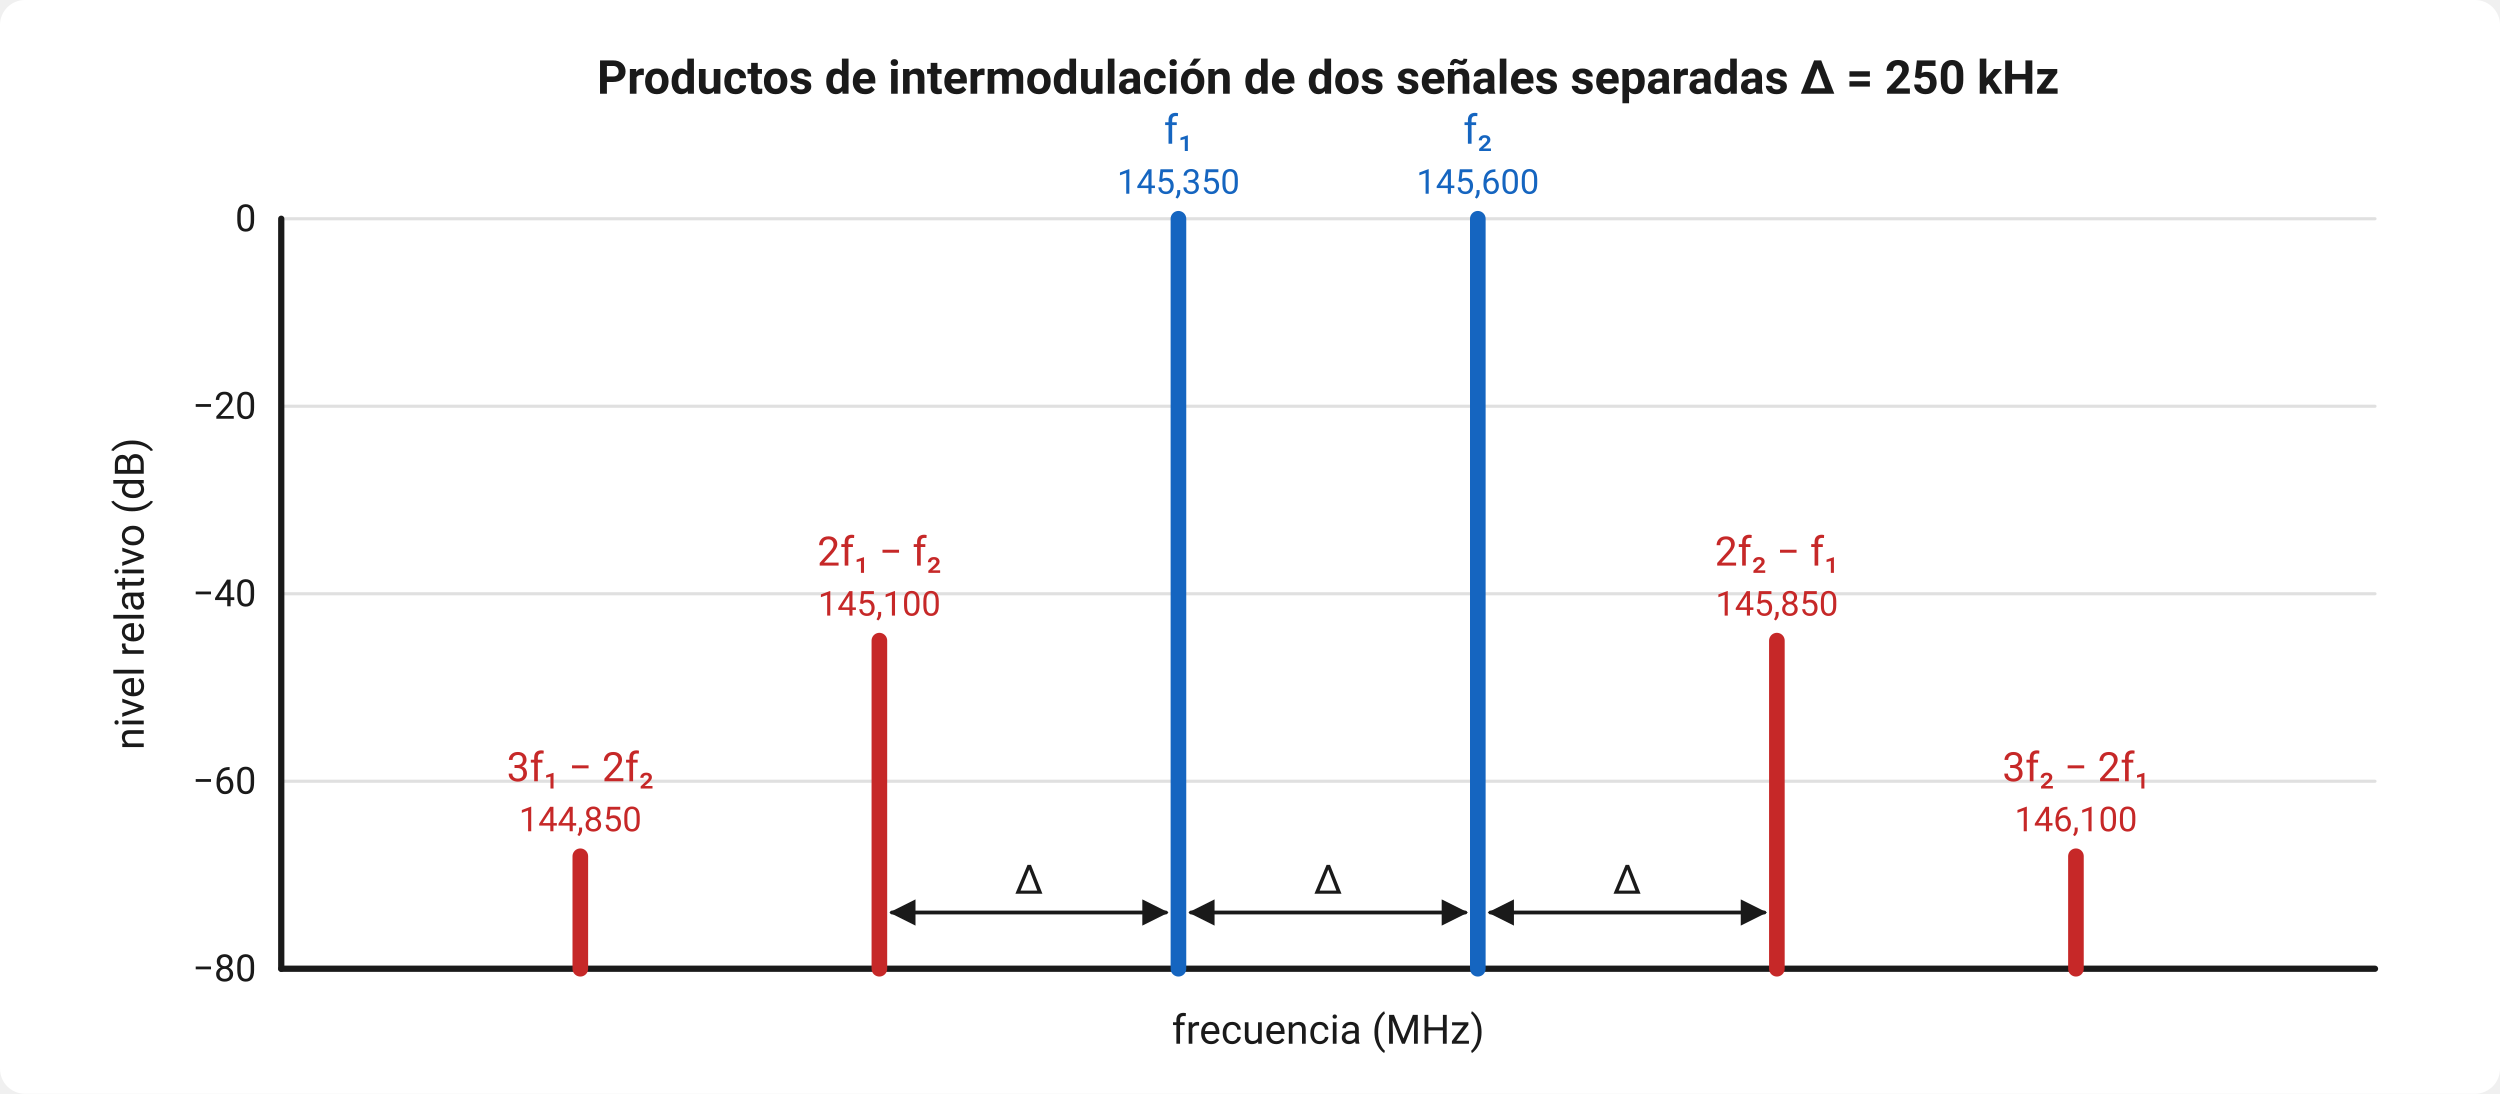
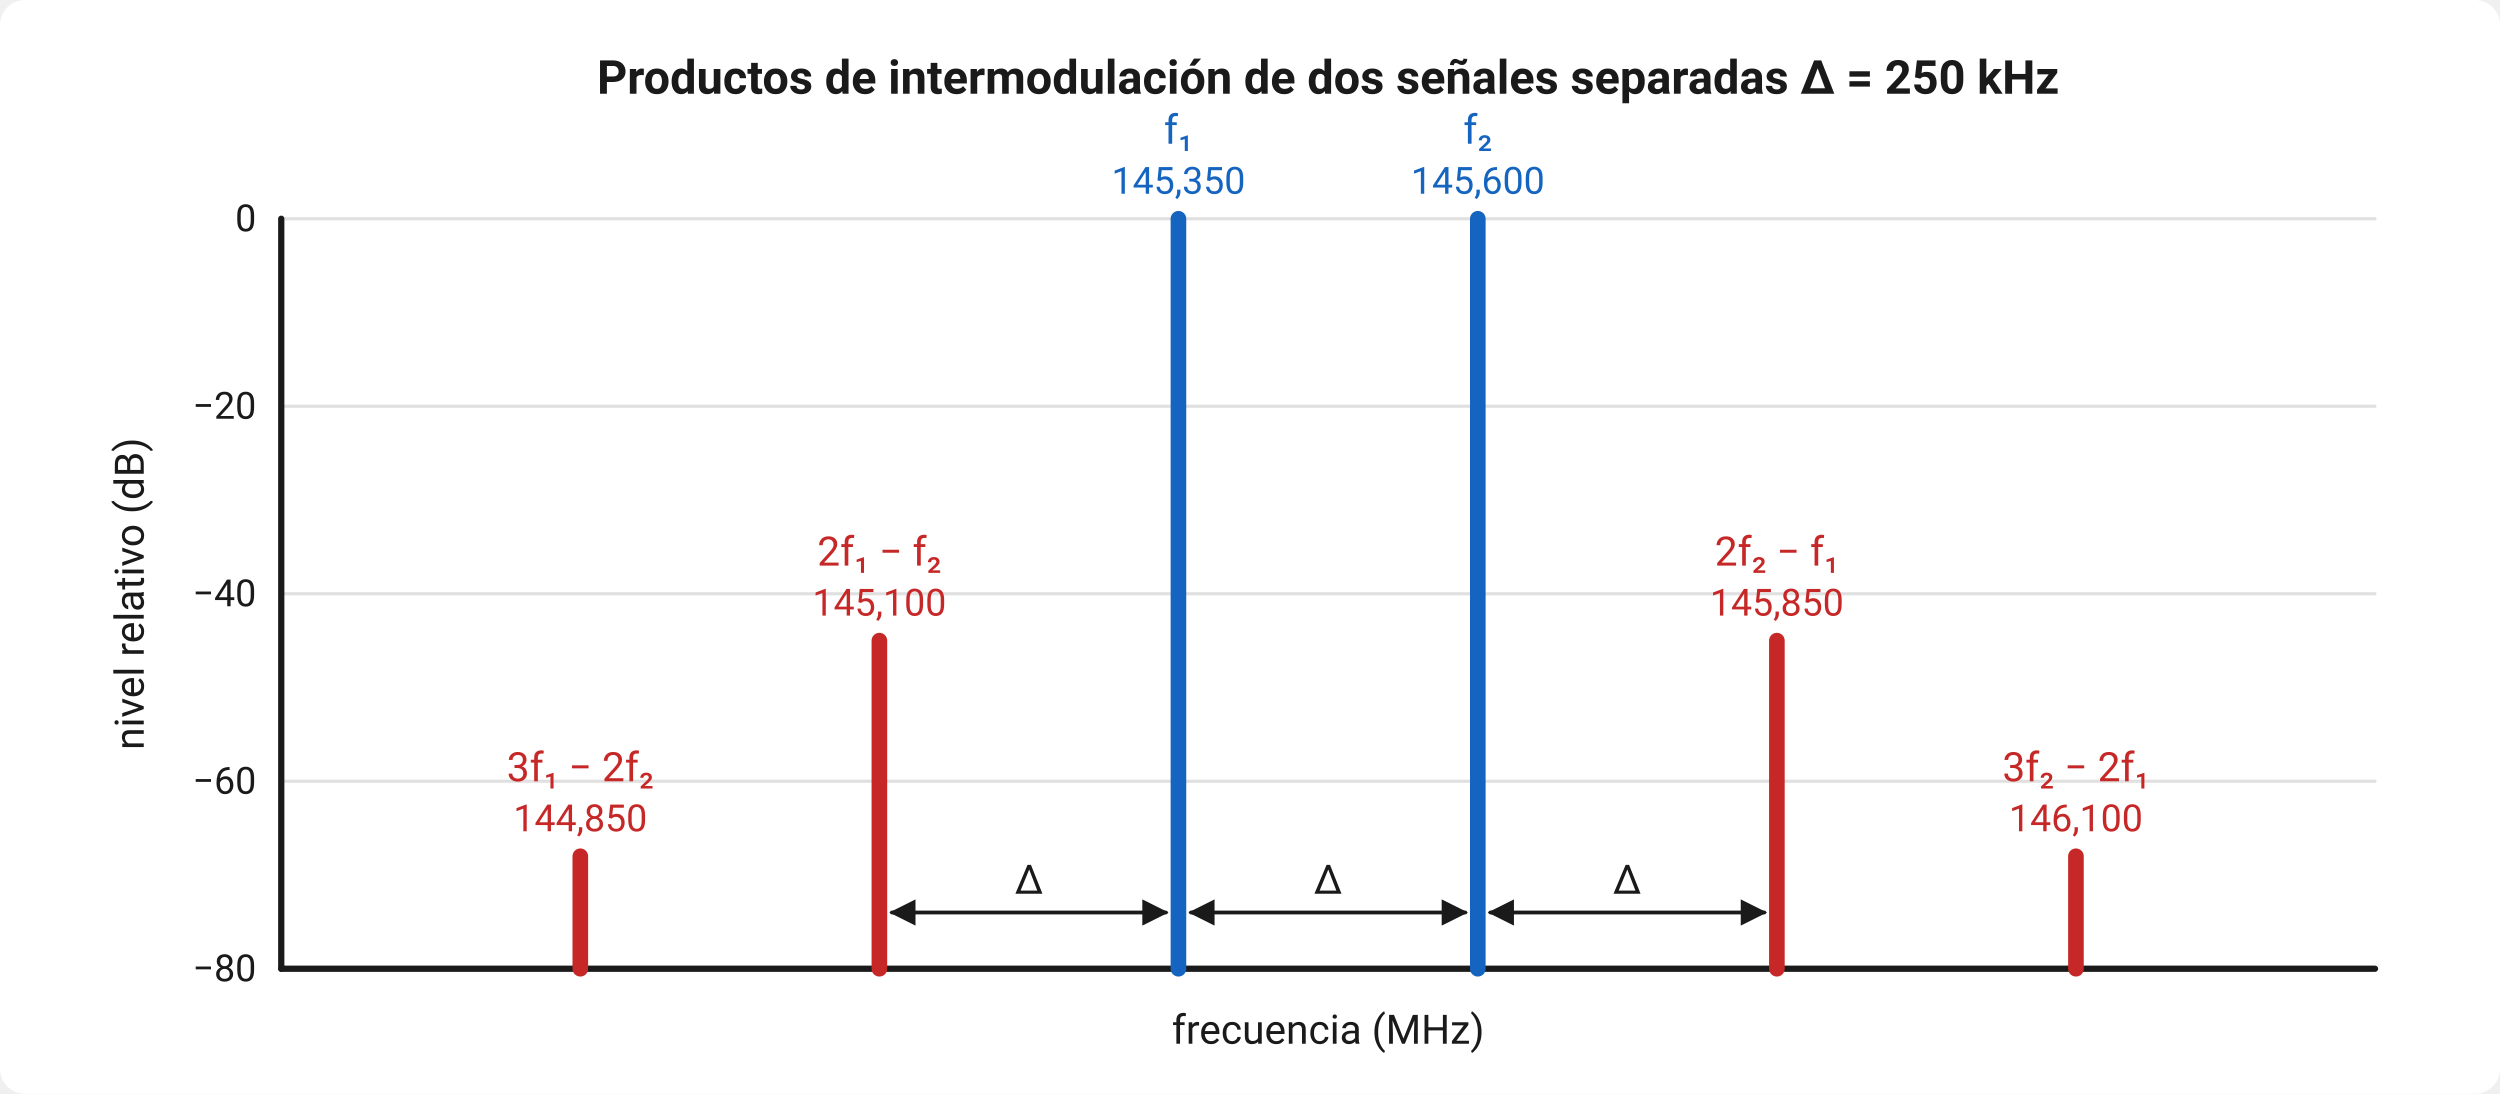
<svg xmlns="http://www.w3.org/2000/svg" viewBox="0 0 800 350" width="800" height="350" role="img" aria-labelledby="t">
  <defs>
    <marker id="flecha" viewBox="0 0 10 10" refX="9" refY="5" markerWidth="7" markerHeight="7" orient="auto-start-reverse">
      <path d="M0,0 L10,5 L0,10 z" fill="#1a1a1a" />
    </marker>
    <marker id="flecha-acc" viewBox="0 0 10 10" refX="9" refY="5" markerWidth="7" markerHeight="7" orient="auto-start-reverse">
      <path d="M0,0 L10,5 L0,10 z" fill="#1565c0" />
    </marker>
    <marker id="flecha-alt" viewBox="0 0 10 10" refX="9" refY="5" markerWidth="7" markerHeight="7" orient="auto-start-reverse">
      <path d="M0,0 L10,5 L0,10 z" fill="#c62828" />
    </marker>
  </defs>
  <rect width="100%" height="100%" rx="8" fill="#ffffff" />
  <g fill="none" stroke="#1a1a1a" stroke-width="2" stroke-linecap="round" stroke-linejoin="round" font-family="system-ui, -apple-system, 'Segoe UI', Roboto, sans-serif">
    <line x1="90.0" y1="310.0" x2="760.0" y2="310.0" stroke="#e0e0e0" stroke-width="1" />
    <text x="82.0" y="314.0" font-size="12" text-anchor="end" fill="#1a1a1a" stroke="none">−80</text>
    <line x1="90.0" y1="250.0" x2="760.0" y2="250.0" stroke="#e0e0e0" stroke-width="1" />
    <text x="82.0" y="254.0" font-size="12" text-anchor="end" fill="#1a1a1a" stroke="none">−60</text>
    <line x1="90.0" y1="190.0" x2="760.0" y2="190.0" stroke="#e0e0e0" stroke-width="1" />
    <text x="82.0" y="194.0" font-size="12" text-anchor="end" fill="#1a1a1a" stroke="none">−40</text>
    <line x1="90.0" y1="130.0" x2="760.0" y2="130.0" stroke="#e0e0e0" stroke-width="1" />
    <text x="82.0" y="134.0" font-size="12" text-anchor="end" fill="#1a1a1a" stroke="none">−20</text>
    <line x1="90.0" y1="70.0" x2="760.0" y2="70.0" stroke="#e0e0e0" stroke-width="1" />
    <text x="82.0" y="74.0" font-size="12" text-anchor="end" fill="#1a1a1a" stroke="none">0</text>
    <line x1="90.0" y1="310.0" x2="760.0" y2="310.0" />
    <line x1="90.0" y1="310.0" x2="90.0" y2="70.0" />
    <text x="46.0" y="190.0" font-size="13" text-anchor="middle" fill="#1a1a1a" stroke="none" transform="rotate(-90 46.0 190.0)">nivel relativo (dB)</text>
    <line x1="377.1" y1="310.0" x2="377.1" y2="70.0" stroke="#1565c0" stroke-width="5" />
    <text x="377.1" y="46.0" font-size="13" text-anchor="middle" fill="#1565c0" stroke="none">f₁</text>
-     <text x="377.1" y="62.0" font-size="11" text-anchor="middle" fill="#1565c0" stroke="none">145,350</text>
+     <text x="377.1" y="62.0" font-size="12" text-anchor="middle" fill="#1565c0" stroke="none">145,350</text>
    <line x1="472.9" y1="310.0" x2="472.9" y2="70.0" stroke="#1565c0" stroke-width="5" />
    <text x="472.9" y="46.0" font-size="13" text-anchor="middle" fill="#1565c0" stroke="none">f₂</text>
-     <text x="472.9" y="62.0" font-size="11" text-anchor="middle" fill="#1565c0" stroke="none">145,600</text>
+     <text x="472.9" y="62.0" font-size="12" text-anchor="middle" fill="#1565c0" stroke="none">145,600</text>
    <line x1="281.4" y1="310.0" x2="281.4" y2="205.0" stroke="#c62828" stroke-width="5" />
    <text x="281.4" y="181.0" font-size="13" text-anchor="middle" fill="#c62828" stroke="none">2f₁ − f₂</text>
-     <text x="281.4" y="197.0" font-size="11" text-anchor="middle" fill="#c62828" stroke="none">145,100</text>
+     <text x="281.4" y="197.0" font-size="12" text-anchor="middle" fill="#c62828" stroke="none">145,100</text>
    <line x1="568.6" y1="310.0" x2="568.6" y2="205.0" stroke="#c62828" stroke-width="5" />
    <text x="568.6" y="181.0" font-size="13" text-anchor="middle" fill="#c62828" stroke="none">2f₂ − f₁</text>
-     <text x="568.6" y="197.0" font-size="11" text-anchor="middle" fill="#c62828" stroke="none">145,850</text>
+     <text x="568.6" y="197.0" font-size="12" text-anchor="middle" fill="#c62828" stroke="none">145,850</text>
    <line x1="185.7" y1="310.0" x2="185.7" y2="274.0" stroke="#c62828" stroke-width="5" />
    <text x="185.7" y="250.0" font-size="13" text-anchor="middle" fill="#c62828" stroke="none">3f₁ − 2f₂</text>
-     <text x="185.7" y="266.0" font-size="11" text-anchor="middle" fill="#c62828" stroke="none">144,850</text>
+     <text x="185.7" y="266.0" font-size="12" text-anchor="middle" fill="#c62828" stroke="none">144,850</text>
    <line x1="664.3" y1="310.0" x2="664.3" y2="274.0" stroke="#c62828" stroke-width="5" />
    <text x="664.3" y="250.0" font-size="13" text-anchor="middle" fill="#c62828" stroke="none">3f₂ − 2f₁</text>
-     <text x="664.3" y="266.0" font-size="11" text-anchor="middle" fill="#c62828" stroke="none">146,100</text>
+     <text x="664.3" y="266.0" font-size="12" text-anchor="middle" fill="#c62828" stroke="none">146,100</text>
    <text x="425.0" y="334.0" font-size="13" text-anchor="middle" fill="#1a1a1a" stroke="none">frecuencia (MHz)</text>
    <line x1="285.4" y1="292.0" x2="373.1" y2="292.0" stroke="#1a1a1a" marker-start="url(#flecha)" marker-end="url(#flecha)" stroke-width="1.2" />
    <text x="329.3" y="286.0" font-size="13" text-anchor="middle" fill="#1a1a1a" stroke="none">Δ</text>
    <line x1="381.1" y1="292.0" x2="468.9" y2="292.0" stroke="#1a1a1a" marker-start="url(#flecha)" marker-end="url(#flecha)" stroke-width="1.2" />
    <text x="425.0" y="286.0" font-size="13" text-anchor="middle" fill="#1a1a1a" stroke="none">Δ</text>
    <line x1="476.9" y1="292.0" x2="564.6" y2="292.0" stroke="#1a1a1a" marker-start="url(#flecha)" marker-end="url(#flecha)" stroke-width="1.2" />
    <text x="520.7" y="286.0" font-size="13" text-anchor="middle" fill="#1a1a1a" stroke="none">Δ</text>
    <text x="425.0" y="30.0" font-size="15" text-anchor="middle" fill="#1a1a1a" stroke="none" font-weight="600">Productos de intermodulación de dos señales separadas Δ = 250 kHz</text>
  </g>
</svg>
